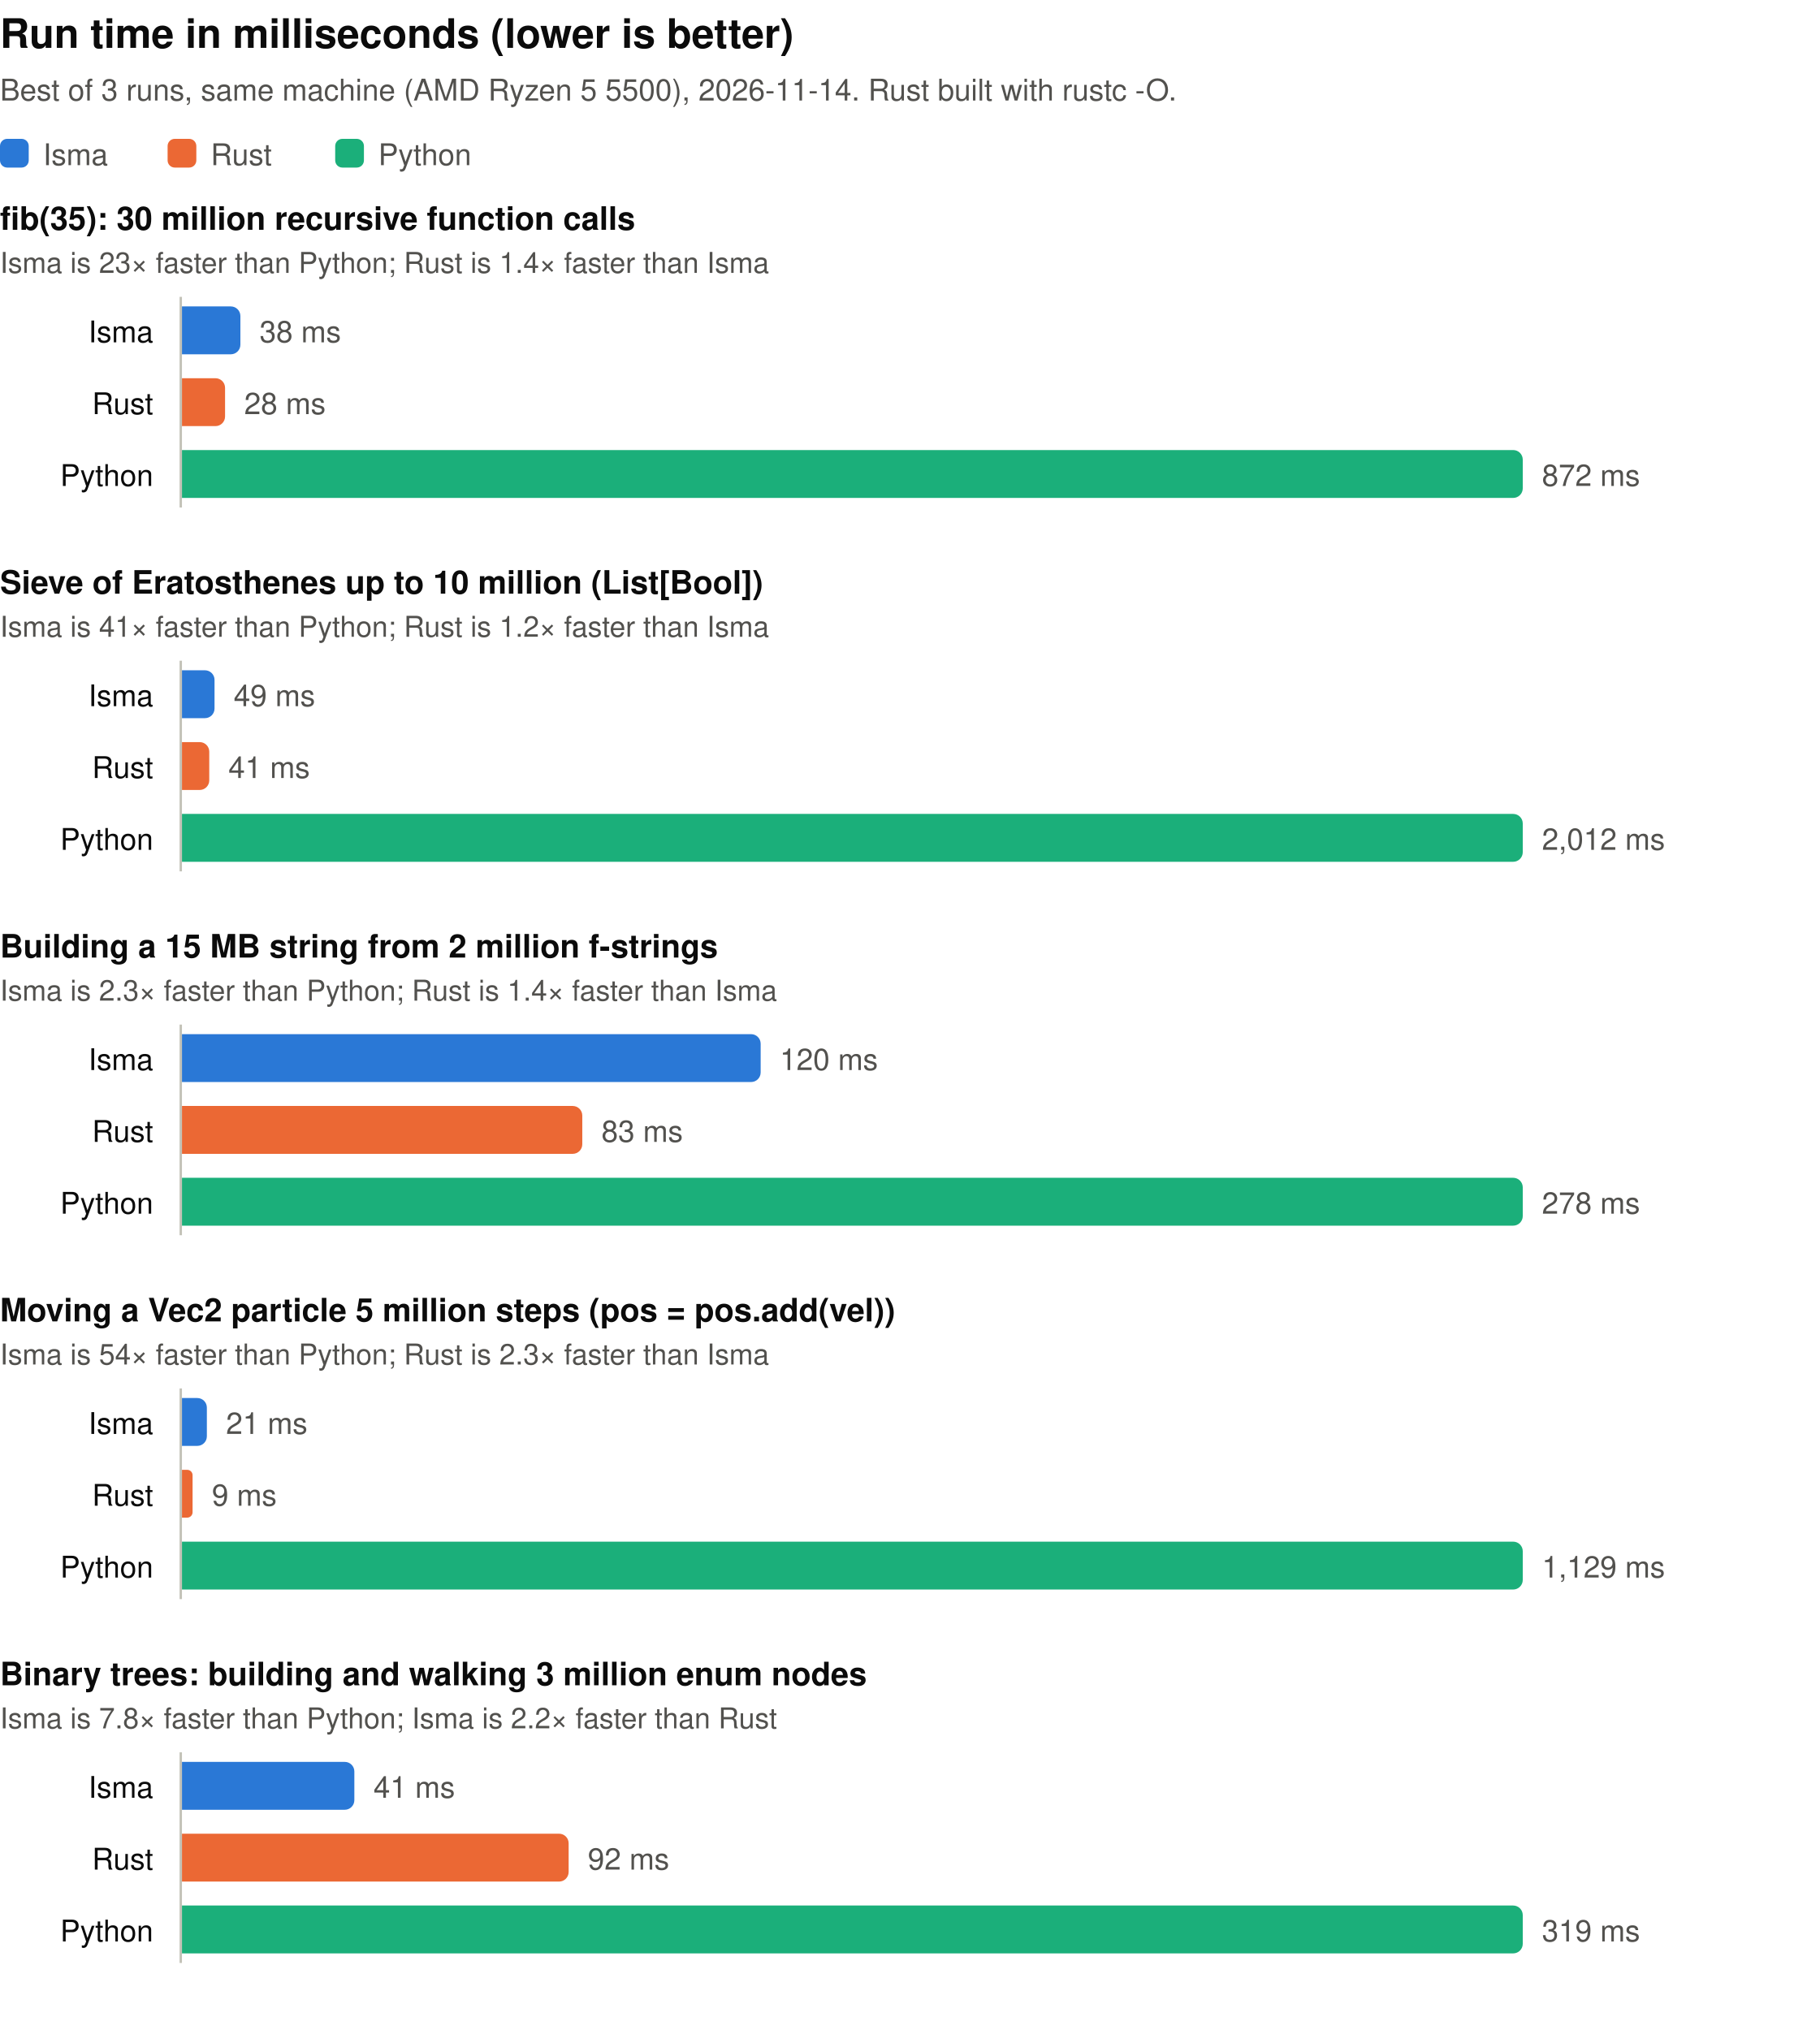
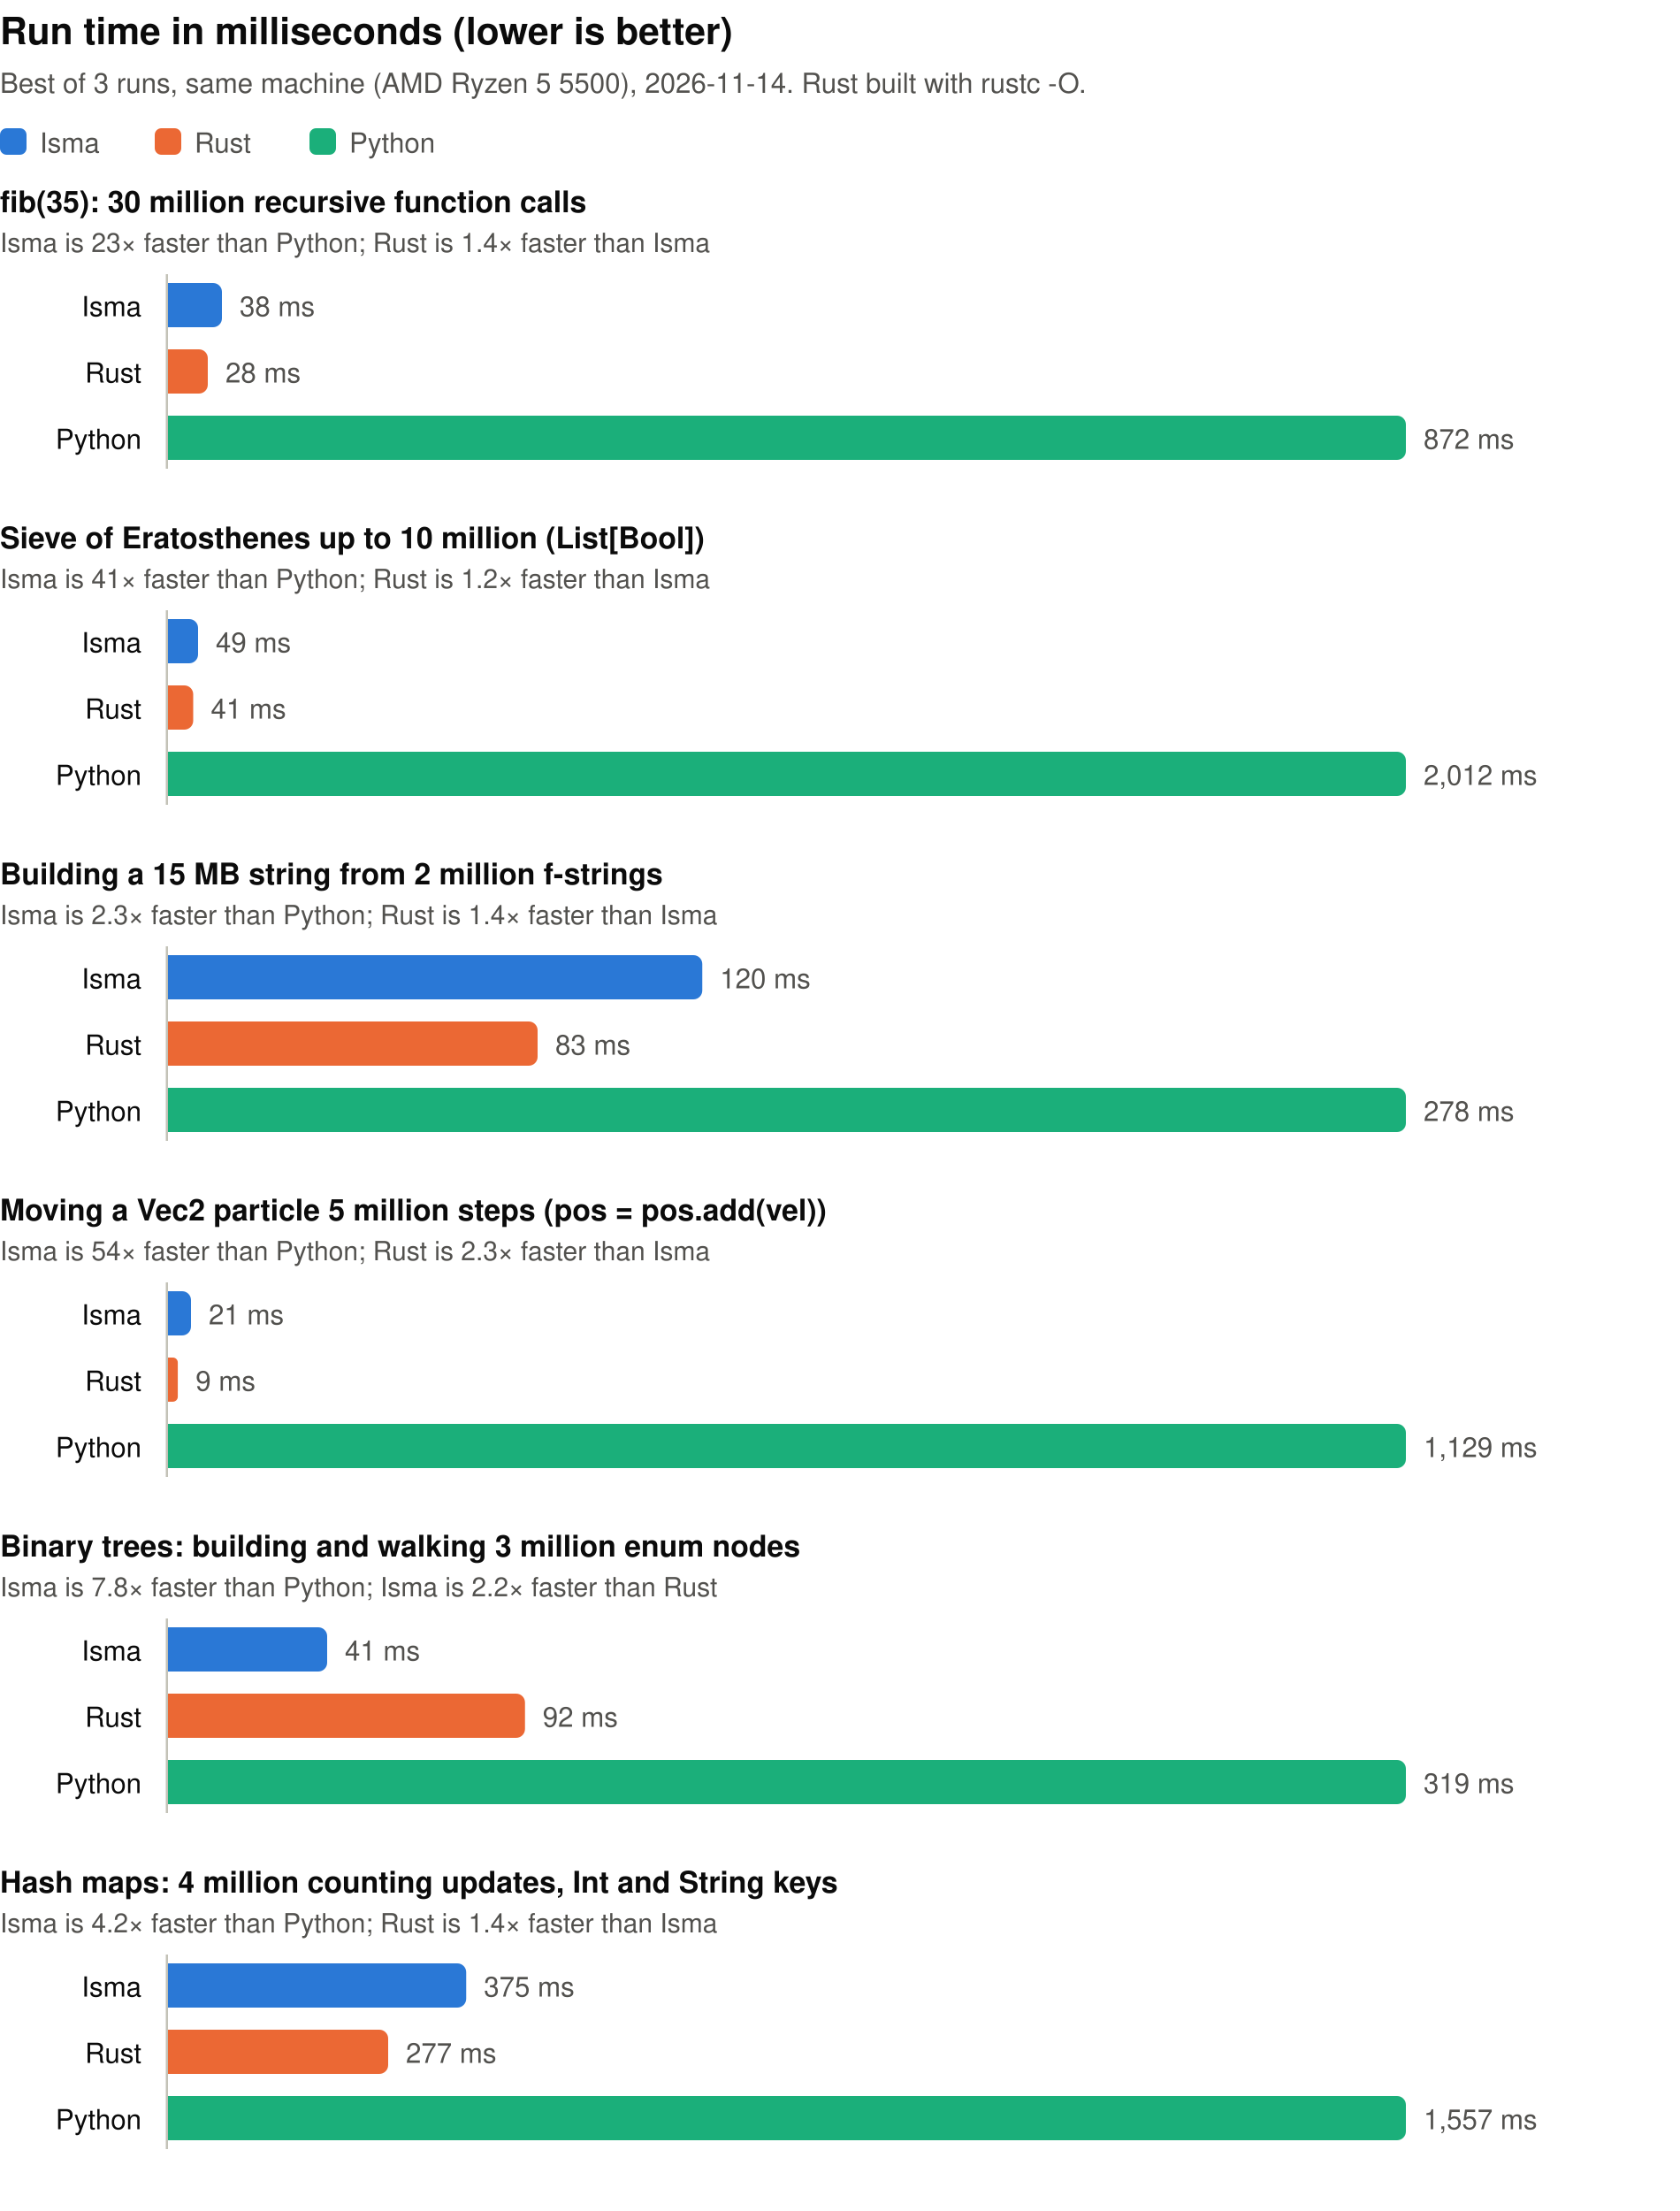
- <svg xmlns="http://www.w3.org/2000/svg" width="760" height="848" viewBox="0 0 760 848" role="img" aria-label="Benchmark: Isma vs Rust vs Python run times">
+ <svg xmlns="http://www.w3.org/2000/svg" width="760" height="1000" viewBox="0 0 760 1000" role="img" aria-label="Benchmark: Isma vs Rust vs Python run times">
  <style>
text{font-family:system-ui,-apple-system,'Segoe UI',Helvetica,Arial,sans-serif}
.p{fill:#0b0b0b} .s{fill:#52514e} .axis{stroke:#c3c2b7;stroke-width:1}
.b0{fill:#2a78d6}.b1{fill:#eb6834}.b2{fill:#1baf7a}
@media (prefers-color-scheme:dark){.p{fill:#f0efec} .s{fill:#c3c2b7} .axis{stroke:#383835} .b0{fill:#3987e5}.b1{fill:#d95926}.b2{fill:#199e70}}
</style>
  <text class="p" x="0" y="20" font-size="17" font-weight="600">Run time in milliseconds (lower is better)</text>
  <text class="s" x="0" y="42" font-size="12.5">Best of 3 runs, same machine (AMD Ryzen 5 5500), 2026-11-14. Rust built with rustc -O.</text>
  <rect class="b0" x="0" y="58" width="12" height="12" rx="3" />
  <text class="s" x="18" y="69" font-size="12.5">Isma</text>
  <rect class="b1" x="70.0" y="58" width="12" height="12" rx="3" />
  <text class="s" x="88.0" y="69" font-size="12.5">Rust</text>
  <rect class="b2" x="140.0" y="58" width="12" height="12" rx="3" />
  <text class="s" x="158.0" y="69" font-size="12.5">Python</text>
  <text class="p" x="0" y="96" font-size="13.5" font-weight="600">fib(35): 30 million recursive function calls</text>
  <text class="s" x="0" y="114" font-size="12">Isma is 23× faster than Python; Rust is 1.4× faster than Isma</text>
  <text class="p" x="64" y="143" font-size="12.5" text-anchor="end">Isma</text>
  <path class="b0" d="M76.0 128.0h20.4a4 4 0 0 1 4 4v12.0a4 4 0 0 1 -4 4h-20.4z" />
  <text class="s" x="108.4" y="143" font-size="12.5">38 ms</text>
  <text class="p" x="64" y="173" font-size="12.5" text-anchor="end">Rust</text>
  <path class="b1" d="M76.0 158.0h14.0a4 4 0 0 1 4 4v12.0a4 4 0 0 1 -4 4h-14.0z" />
  <text class="s" x="102.0" y="173" font-size="12.5">28 ms</text>
  <text class="p" x="64" y="203" font-size="12.5" text-anchor="end">Python</text>
  <path class="b2" d="M76.0 188.0h556.0a4 4 0 0 1 4 4v12.0a4 4 0 0 1 -4 4h-556.0z" />
  <text class="s" x="644.0" y="203" font-size="12.5">872 ms</text>
  <line class="axis" x1="75.5" y1="124" x2="75.5" y2="212" />
  <text class="p" x="0" y="248" font-size="13.5" font-weight="600">Sieve of Eratosthenes up to 10 million (List[Bool])</text>
  <text class="s" x="0" y="266" font-size="12">Isma is 41× faster than Python; Rust is 1.2× faster than Isma</text>
  <text class="p" x="64" y="295" font-size="12.5" text-anchor="end">Isma</text>
  <path class="b0" d="M76.0 280.0h9.6a4 4 0 0 1 4 4v12.0a4 4 0 0 1 -4 4h-9.6z" />
  <text class="s" x="97.6" y="295" font-size="12.5">49 ms</text>
  <text class="p" x="64" y="325" font-size="12.5" text-anchor="end">Rust</text>
  <path class="b1" d="M76.0 310.0h7.4a4 4 0 0 1 4 4v12.0a4 4 0 0 1 -4 4h-7.4z" />
  <text class="s" x="95.4" y="325" font-size="12.5">41 ms</text>
  <text class="p" x="64" y="355" font-size="12.5" text-anchor="end">Python</text>
  <path class="b2" d="M76.0 340.0h556.0a4 4 0 0 1 4 4v12.0a4 4 0 0 1 -4 4h-556.0z" />
  <text class="s" x="644.0" y="355" font-size="12.5">2,012 ms</text>
  <line class="axis" x1="75.5" y1="276" x2="75.5" y2="364" />
  <text class="p" x="0" y="400" font-size="13.5" font-weight="600">Building a 15 MB string from 2 million f-strings</text>
  <text class="s" x="0" y="418" font-size="12">Isma is 2.3× faster than Python; Rust is 1.4× faster than Isma</text>
  <text class="p" x="64" y="447" font-size="12.5" text-anchor="end">Isma</text>
  <path class="b0" d="M76.0 432.0h237.7a4 4 0 0 1 4 4v12.0a4 4 0 0 1 -4 4h-237.7z" />
  <text class="s" x="325.7" y="447" font-size="12.5">120 ms</text>
  <text class="p" x="64" y="477" font-size="12.5" text-anchor="end">Rust</text>
  <path class="b1" d="M76.0 462.0h163.2a4 4 0 0 1 4 4v12.0a4 4 0 0 1 -4 4h-163.2z" />
  <text class="s" x="251.2" y="477" font-size="12.5">83 ms</text>
  <text class="p" x="64" y="507" font-size="12.5" text-anchor="end">Python</text>
  <path class="b2" d="M76.0 492.0h556.0a4 4 0 0 1 4 4v12.0a4 4 0 0 1 -4 4h-556.0z" />
  <text class="s" x="644.0" y="507" font-size="12.5">278 ms</text>
  <line class="axis" x1="75.5" y1="428" x2="75.5" y2="516" />
  <text class="p" x="0" y="552" font-size="13.5" font-weight="600">Moving a Vec2 particle 5 million steps (pos = pos.add(vel))</text>
  <text class="s" x="0" y="570" font-size="12">Isma is 54× faster than Python; Rust is 2.3× faster than Isma</text>
  <text class="p" x="64" y="599" font-size="12.5" text-anchor="end">Isma</text>
  <path class="b0" d="M76.0 584.0h6.4a4 4 0 0 1 4 4v12.0a4 4 0 0 1 -4 4h-6.4z" />
  <text class="s" x="94.4" y="599" font-size="12.5">21 ms</text>
  <text class="p" x="64" y="629" font-size="12.5" text-anchor="end">Rust</text>
  <path class="b1" d="M76.0 614.0h2.2a2.232 2.232 0 0 1 2.232 2.232v15.5a2.232 2.232 0 0 1 -2.232 2.232h-2.2z" />
  <text class="s" x="88.5" y="629" font-size="12.5">9 ms</text>
  <text class="p" x="64" y="659" font-size="12.5" text-anchor="end">Python</text>
  <path class="b2" d="M76.0 644.0h556.0a4 4 0 0 1 4 4v12.0a4 4 0 0 1 -4 4h-556.0z" />
  <text class="s" x="644.0" y="659" font-size="12.5">1,129 ms</text>
  <line class="axis" x1="75.5" y1="580" x2="75.5" y2="668" />
  <text class="p" x="0" y="704" font-size="13.5" font-weight="600">Binary trees: building and walking 3 million enum nodes</text>
  <text class="s" x="0" y="722" font-size="12">Isma is 7.8× faster than Python; Isma is 2.2× faster than Rust</text>
  <text class="p" x="64" y="751" font-size="12.5" text-anchor="end">Isma</text>
  <path class="b0" d="M76.0 736.0h68.0a4 4 0 0 1 4 4v12.0a4 4 0 0 1 -4 4h-68.0z" />
  <text class="s" x="156.0" y="751" font-size="12.5">41 ms</text>
  <text class="p" x="64" y="781" font-size="12.5" text-anchor="end">Rust</text>
  <path class="b1" d="M76.0 766.0h157.5a4 4 0 0 1 4 4v12.0a4 4 0 0 1 -4 4h-157.5z" />
  <text class="s" x="245.5" y="781" font-size="12.5">92 ms</text>
  <text class="p" x="64" y="811" font-size="12.5" text-anchor="end">Python</text>
  <path class="b2" d="M76.0 796.0h556.0a4 4 0 0 1 4 4v12.0a4 4 0 0 1 -4 4h-556.0z" />
  <text class="s" x="644.0" y="811" font-size="12.5">319 ms</text>
  <line class="axis" x1="75.5" y1="732" x2="75.5" y2="820" />
+   <text class="p" x="0" y="856" font-size="13.5" font-weight="600">Hash maps: 4 million counting updates, Int and String keys</text>
+   <text class="s" x="0" y="874" font-size="12">Isma is 4.2× faster than Python; Rust is 1.4× faster than Isma</text>
+   <text class="p" x="64" y="903" font-size="12.5" text-anchor="end">Isma</text>
+   <path class="b0" d="M76.0 888.0h130.9a4 4 0 0 1 4 4v12.0a4 4 0 0 1 -4 4h-130.9z" />
+   <text class="s" x="218.9" y="903" font-size="12.5">375 ms</text>
+   <text class="p" x="64" y="933" font-size="12.5" text-anchor="end">Rust</text>
+   <path class="b1" d="M76.0 918.0h95.6a4 4 0 0 1 4 4v12.0a4 4 0 0 1 -4 4h-95.6z" />
+   <text class="s" x="183.6" y="933" font-size="12.5">277 ms</text>
+   <text class="p" x="64" y="963" font-size="12.5" text-anchor="end">Python</text>
+   <path class="b2" d="M76.0 948.0h556.0a4 4 0 0 1 4 4v12.0a4 4 0 0 1 -4 4h-556.0z" />
+   <text class="s" x="644.0" y="963" font-size="12.5">1,557 ms</text>
+   <line class="axis" x1="75.5" y1="884" x2="75.5" y2="972" />
</svg>
